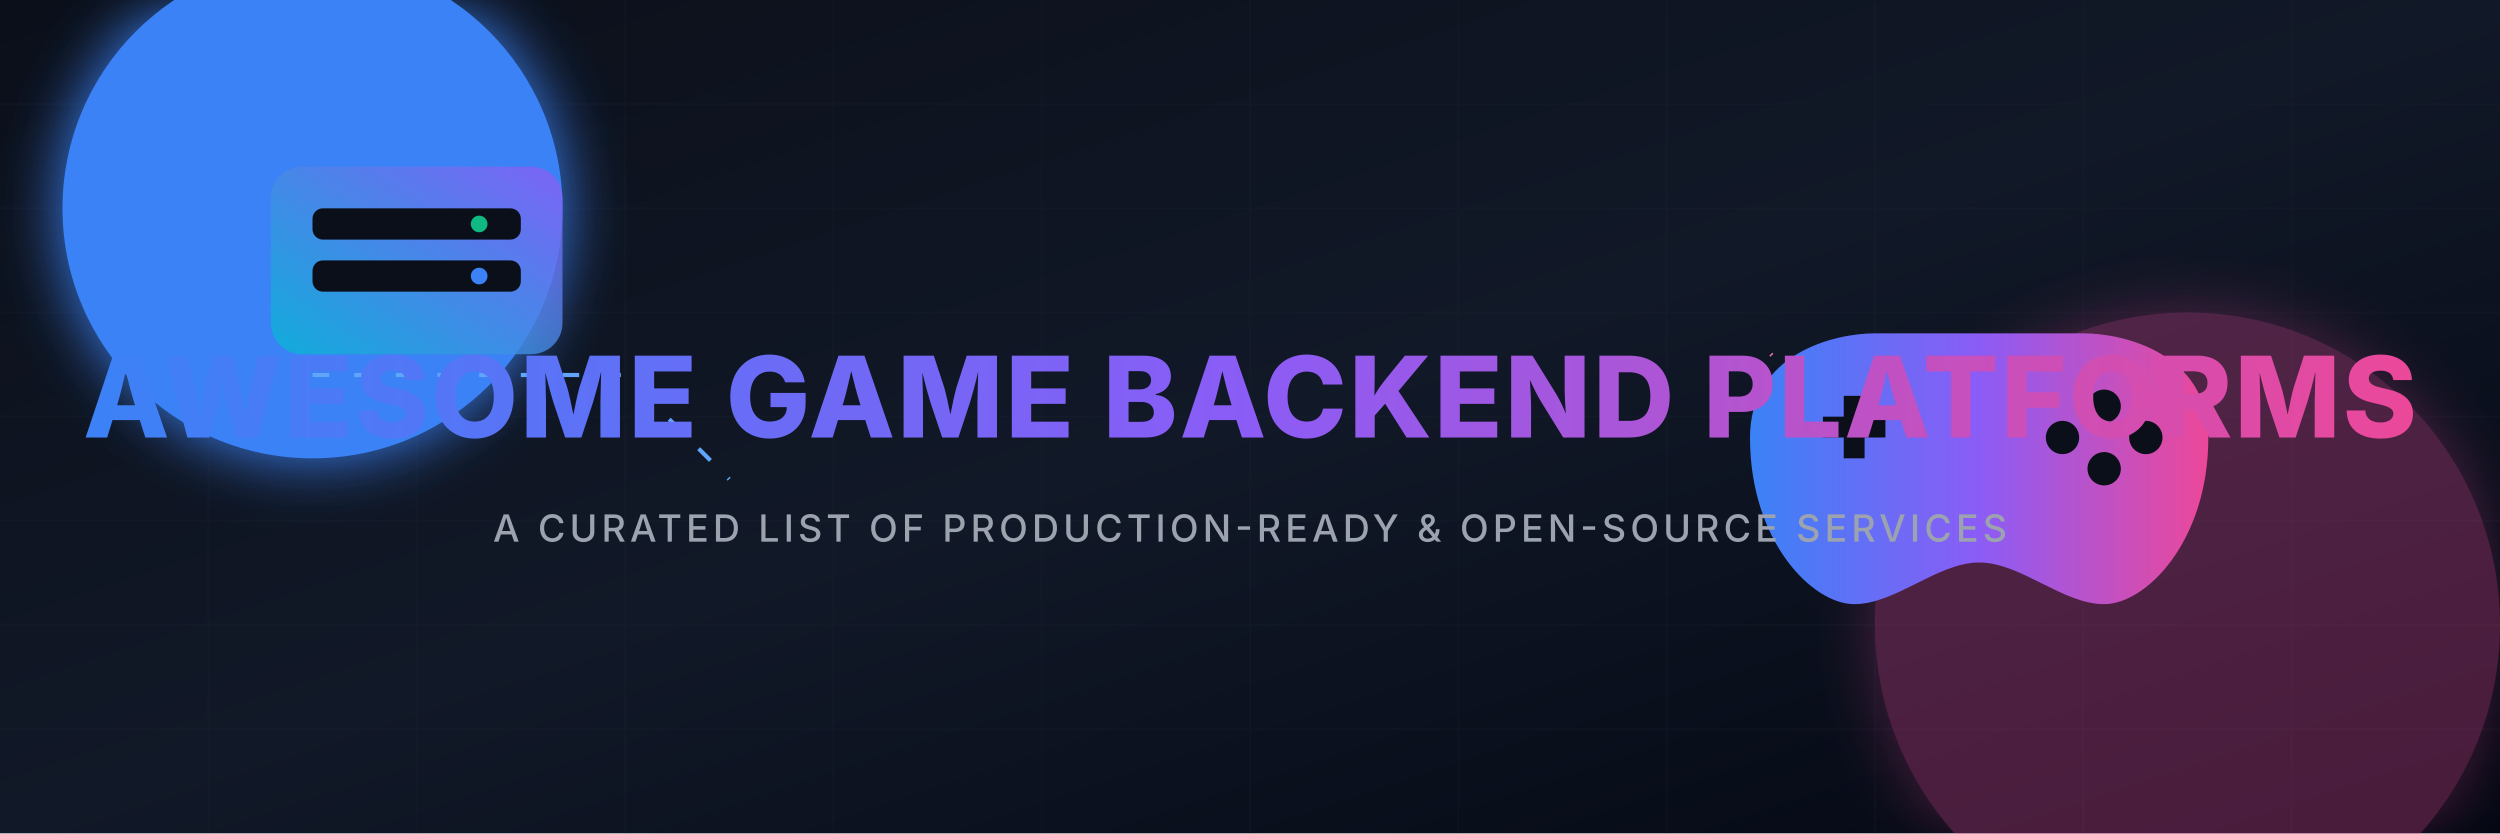
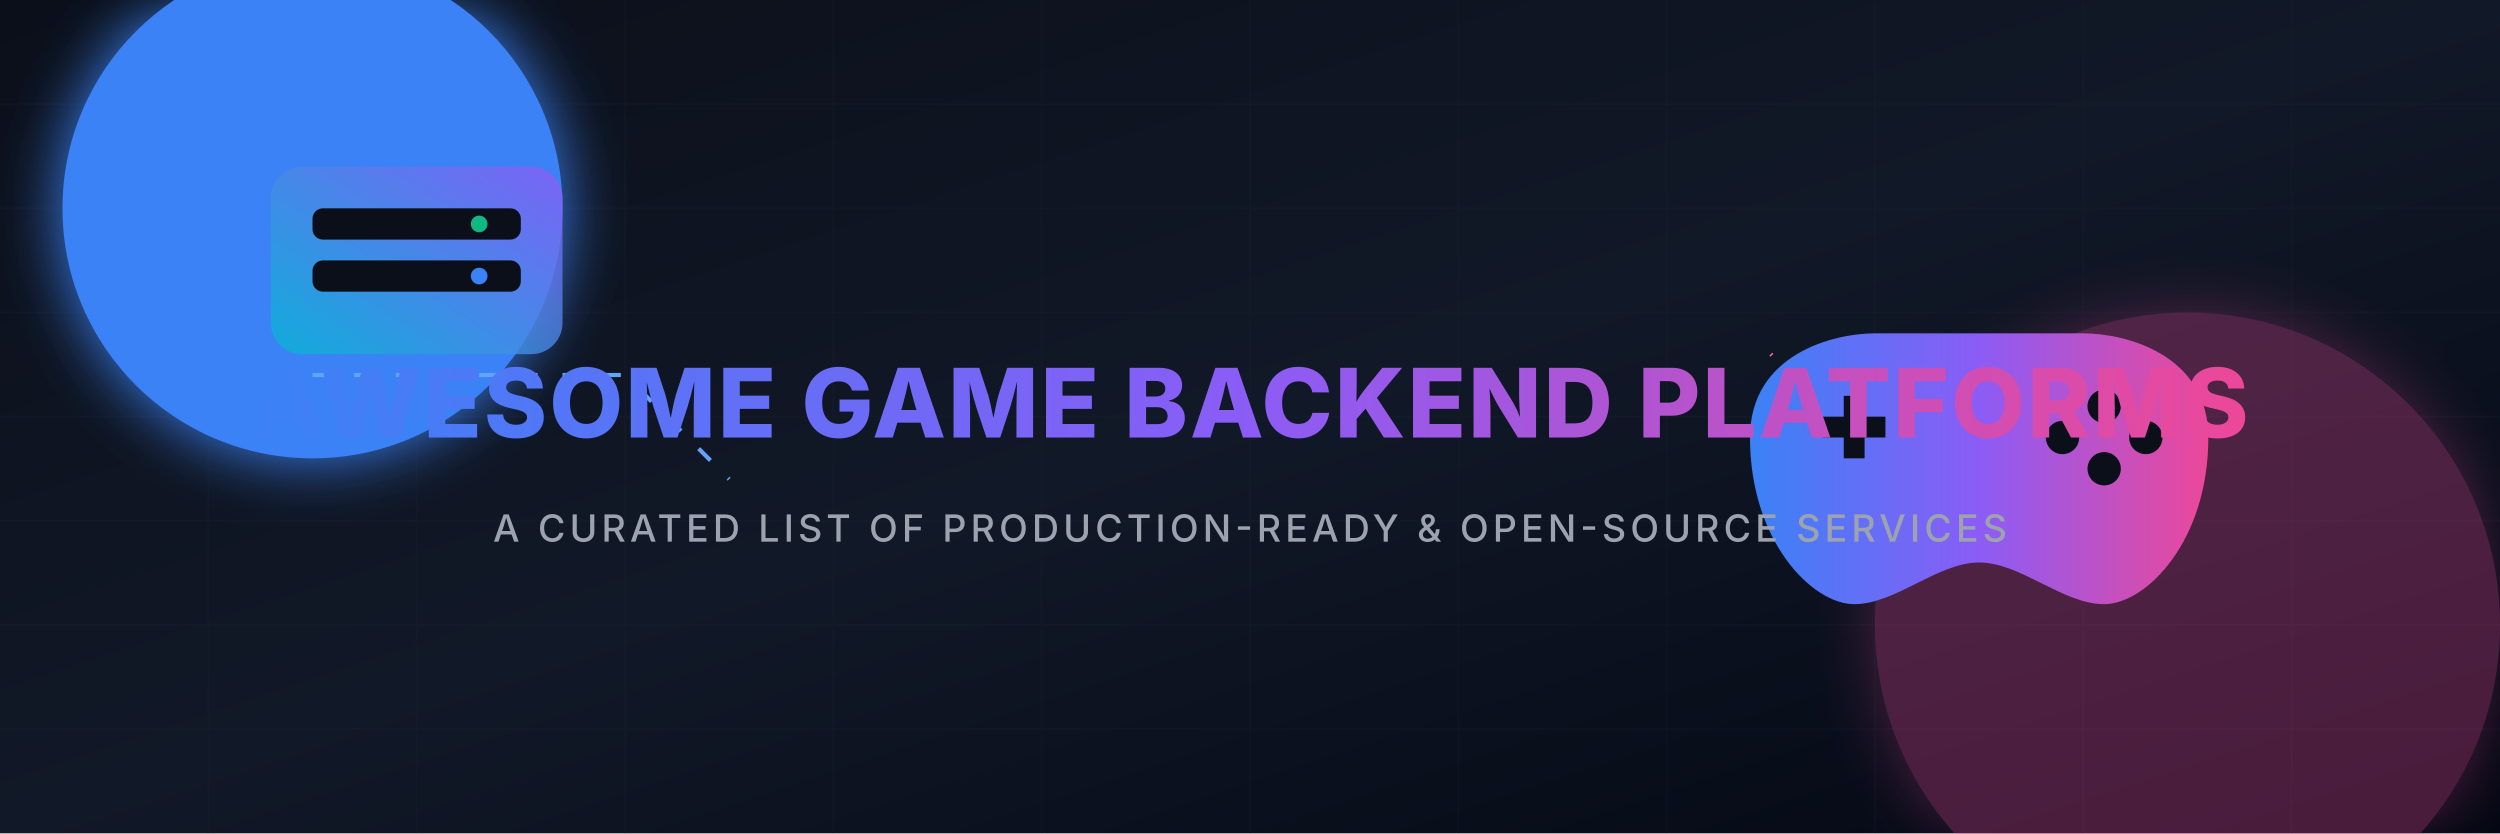
<svg xmlns="http://www.w3.org/2000/svg" viewBox="0 0 1200 400" width="100%" height="100%">
  <defs>
    <linearGradient id="bg-grad" x1="0%" y1="0%" x2="100%" y2="100%">
      <stop offset="0%" stop-color="#0b0f19" />
      <stop offset="50%" stop-color="#111827" />
      <stop offset="100%" stop-color="#030712" />
    </linearGradient>
    <linearGradient id="primary-grad" x1="0%" y1="0%" x2="100%" y2="0%">
      <stop offset="0%" stop-color="#3b82f6" />
      <stop offset="50%" stop-color="#8b5cf6" />
      <stop offset="100%" stop-color="#ec4899" />
    </linearGradient>
    <linearGradient id="cyan-violet" x1="0%" y1="100%" x2="100%" y2="0%">
      <stop offset="0%" stop-color="#06b6d4" />
      <stop offset="100%" stop-color="#8b5cf6" />
    </linearGradient>
    <filter id="glow" x="-20%" y="-20%" width="140%" height="140%">
      <feGaussianBlur stdDeviation="15" result="blur" />
      <feComposite in="SourceGraphic" in2="blur" operator="over" />
    </filter>
  </defs>
  <style>
    /* CSS Animations */
    @keyframes pulse {
      0%, 100% { opacity: 0.2; transform: scale(1); }
      50% { opacity: 0.4; transform: scale(1.05); }
    }
    @keyframes float-slow {
      0%, 100% { transform: translateY(0px) rotate(0deg); }
      50% { transform: translateY(-15px) rotate(5deg); }
    }
    @keyframes float-fast {
      0%, 100% { transform: translateY(0px) rotate(0deg); }
      50% { transform: translateY(-25px) rotate(-10deg); }
    }
    @keyframes glow-pulse {
      0%, 100% { filter: drop-shadow(0 0 10px rgba(139, 92, 246, 0.4)); }
      50% { filter: drop-shadow(0 0 25px rgba(236, 72, 153, 0.8)); }
    }
    @keyframes dash {
      to {
        stroke-dashoffset: -40;
      }
    }

    /* Target classes */
    .bg-grid {
      stroke: #1f2937;
      stroke-width: 1;
      opacity: 0.15;
    }
    .glowing-orb {
      animation: pulse 8s infinite ease-in-out;
    }
    .controller-art {
      animation: float-slow 6s infinite ease-in-out;
      transform-origin: 950px 200px;
    }
    .cloud-art {
      animation: float-fast 8s infinite ease-in-out;
      transform-origin: 200px 120px;
    }
    .title-text {
      font-family: 'Outfit', 'Inter', -apple-system, sans-serif;
      font-weight: 800;
      fill: url(#primary-grad);
      animation: glow-pulse 4s infinite ease-in-out;
    }
    .subtitle-text {
      font-family: 'Inter', -apple-system, sans-serif;
      font-weight: 500;
      fill: #9ca3af;
      letter-spacing: 2px;
    }
    .tech-node {
      animation: pulse 4s infinite ease-in-out;
    }
    .data-stream {
      stroke-dasharray: 8, 12;
      animation: dash 2s linear infinite;
    }
  </style>
  <rect width="1200" height="400" fill="url(#bg-grad)" />
  <g class="bg-grid">
    <path d="M 0,50 L 1200,50 M 0,100 L 1200,100 M 0,150 L 1200,150 M 0,200 L 1200,200 M 0,250 L 1200,250 M 0,300 L 1200,300 M 0,350 L 1200,350" />
    <path d="M 100,0 L 100,400 M 200,0 L 200,400 M 300,0 L 300,400 M 400,0 L 400,400 M 500,0 L 500,400 M 600,0 L 600,400 M 700,0 L 700,400 M 800,0 L 800,400 M 900,0 L 900,400 M 1000,0 L 1000,400 M 1100,0 L 1100,400" />
  </g>
  <circle class="glowing-orb" cx="150" cy="100" r="120" fill="#3b82f6" filter="url(#glow)" />
  <circle class="glowing-orb" cx="1050" cy="300" r="150" fill="#ec4899" filter="url(#glow)" opacity="0.3" style="animation-delay: -4s;" />
  <g stroke="#374151" stroke-width="2" fill="none">
    <path class="data-stream" stroke="#60a5fa" d="M 150,180 L 300,180 L 350,230" />
    <path class="data-stream" stroke="#f472b6" d="M 1050,220 L 900,220 L 850,170" style="animation-delay: -1s;" />
  </g>
  <g class="cloud-art">
    <rect x="130" y="80" width="140" height="90" rx="15" fill="url(#cyan-violet)" opacity="0.8" />
    <rect x="150" y="100" width="100" height="15" rx="5" fill="#0b0f19" />
    <rect x="150" y="125" width="100" height="15" rx="5" fill="#0b0f19" />
    <circle cx="230" cy="107.5" r="4" fill="#10b981" />
    <circle cx="230" cy="132.5" r="4" fill="#3b82f6" />
  </g>
  <g class="controller-art">
    <path d="M 900,160 C 880,160 840,170 840,210 C 840,260 870,290 890,290 C 910,290 930,270 950,270 C 970,270 990,290 1010,290 C 1030,290 1060,260 1060,210 C 1060,170 1020,160 1000,160 Z" fill="url(#primary-grad)" />
    <path d="M 875,200 L 885,200 L 885,190 L 895,190 L 895,200 L 905,200 L 905,210 L 895,210 L 895,220 L 885,220 L 885,210 L 875,210 Z" fill="#0b0f19" />
    <circle cx="1010" cy="195" r="8" fill="#0b0f19" />
    <circle cx="1030" cy="210" r="8" fill="#0b0f19" />
    <circle cx="1010" cy="225" r="8" fill="#0b0f19" />
    <circle cx="990" cy="210" r="8" fill="#0b0f19" />
  </g>
  <g text-anchor="middle">
-     <text class="title-text" x="600" y="210" font-size="54" letter-spacing="1">AWESOME GAME BACKEND PLATFORMS</text>
+     <text class="title-text" x="600" y="210" font-size="46" letter-spacing="1">AWESOME GAME BACKEND PLATFORMS</text>
    <text class="subtitle-text" x="600" y="260" font-size="18">A CURATED LIST OF PRODUCTION-READY &amp; OPEN-SOURCE SERVICES</text>
  </g>
</svg>
